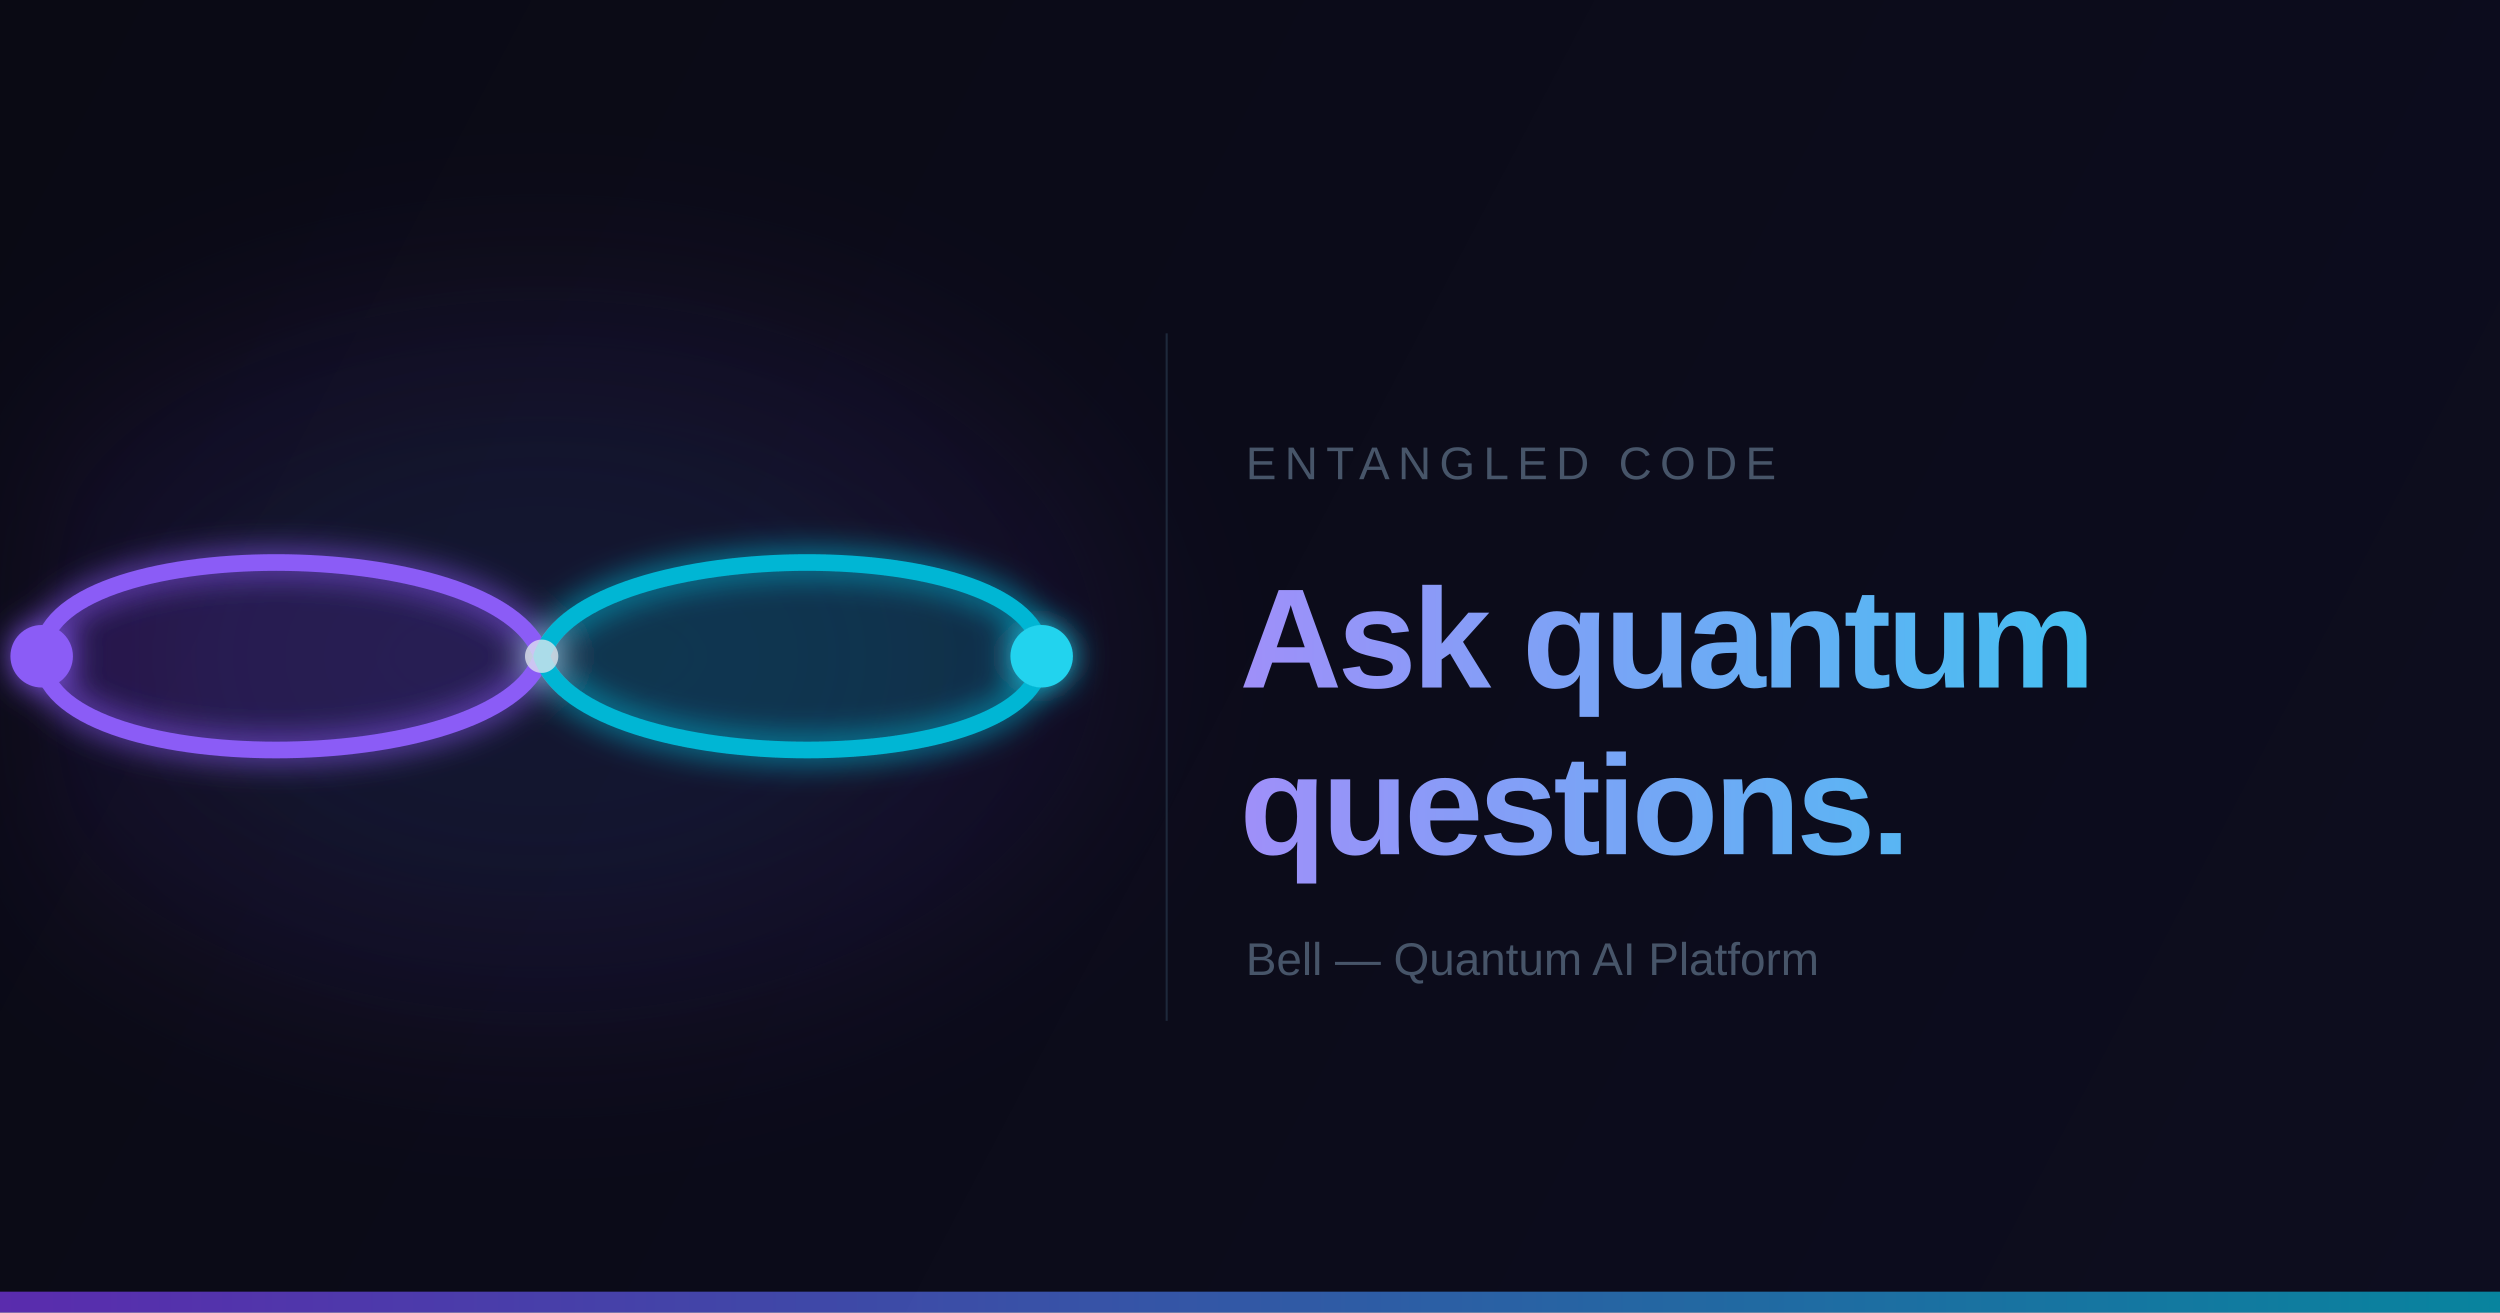
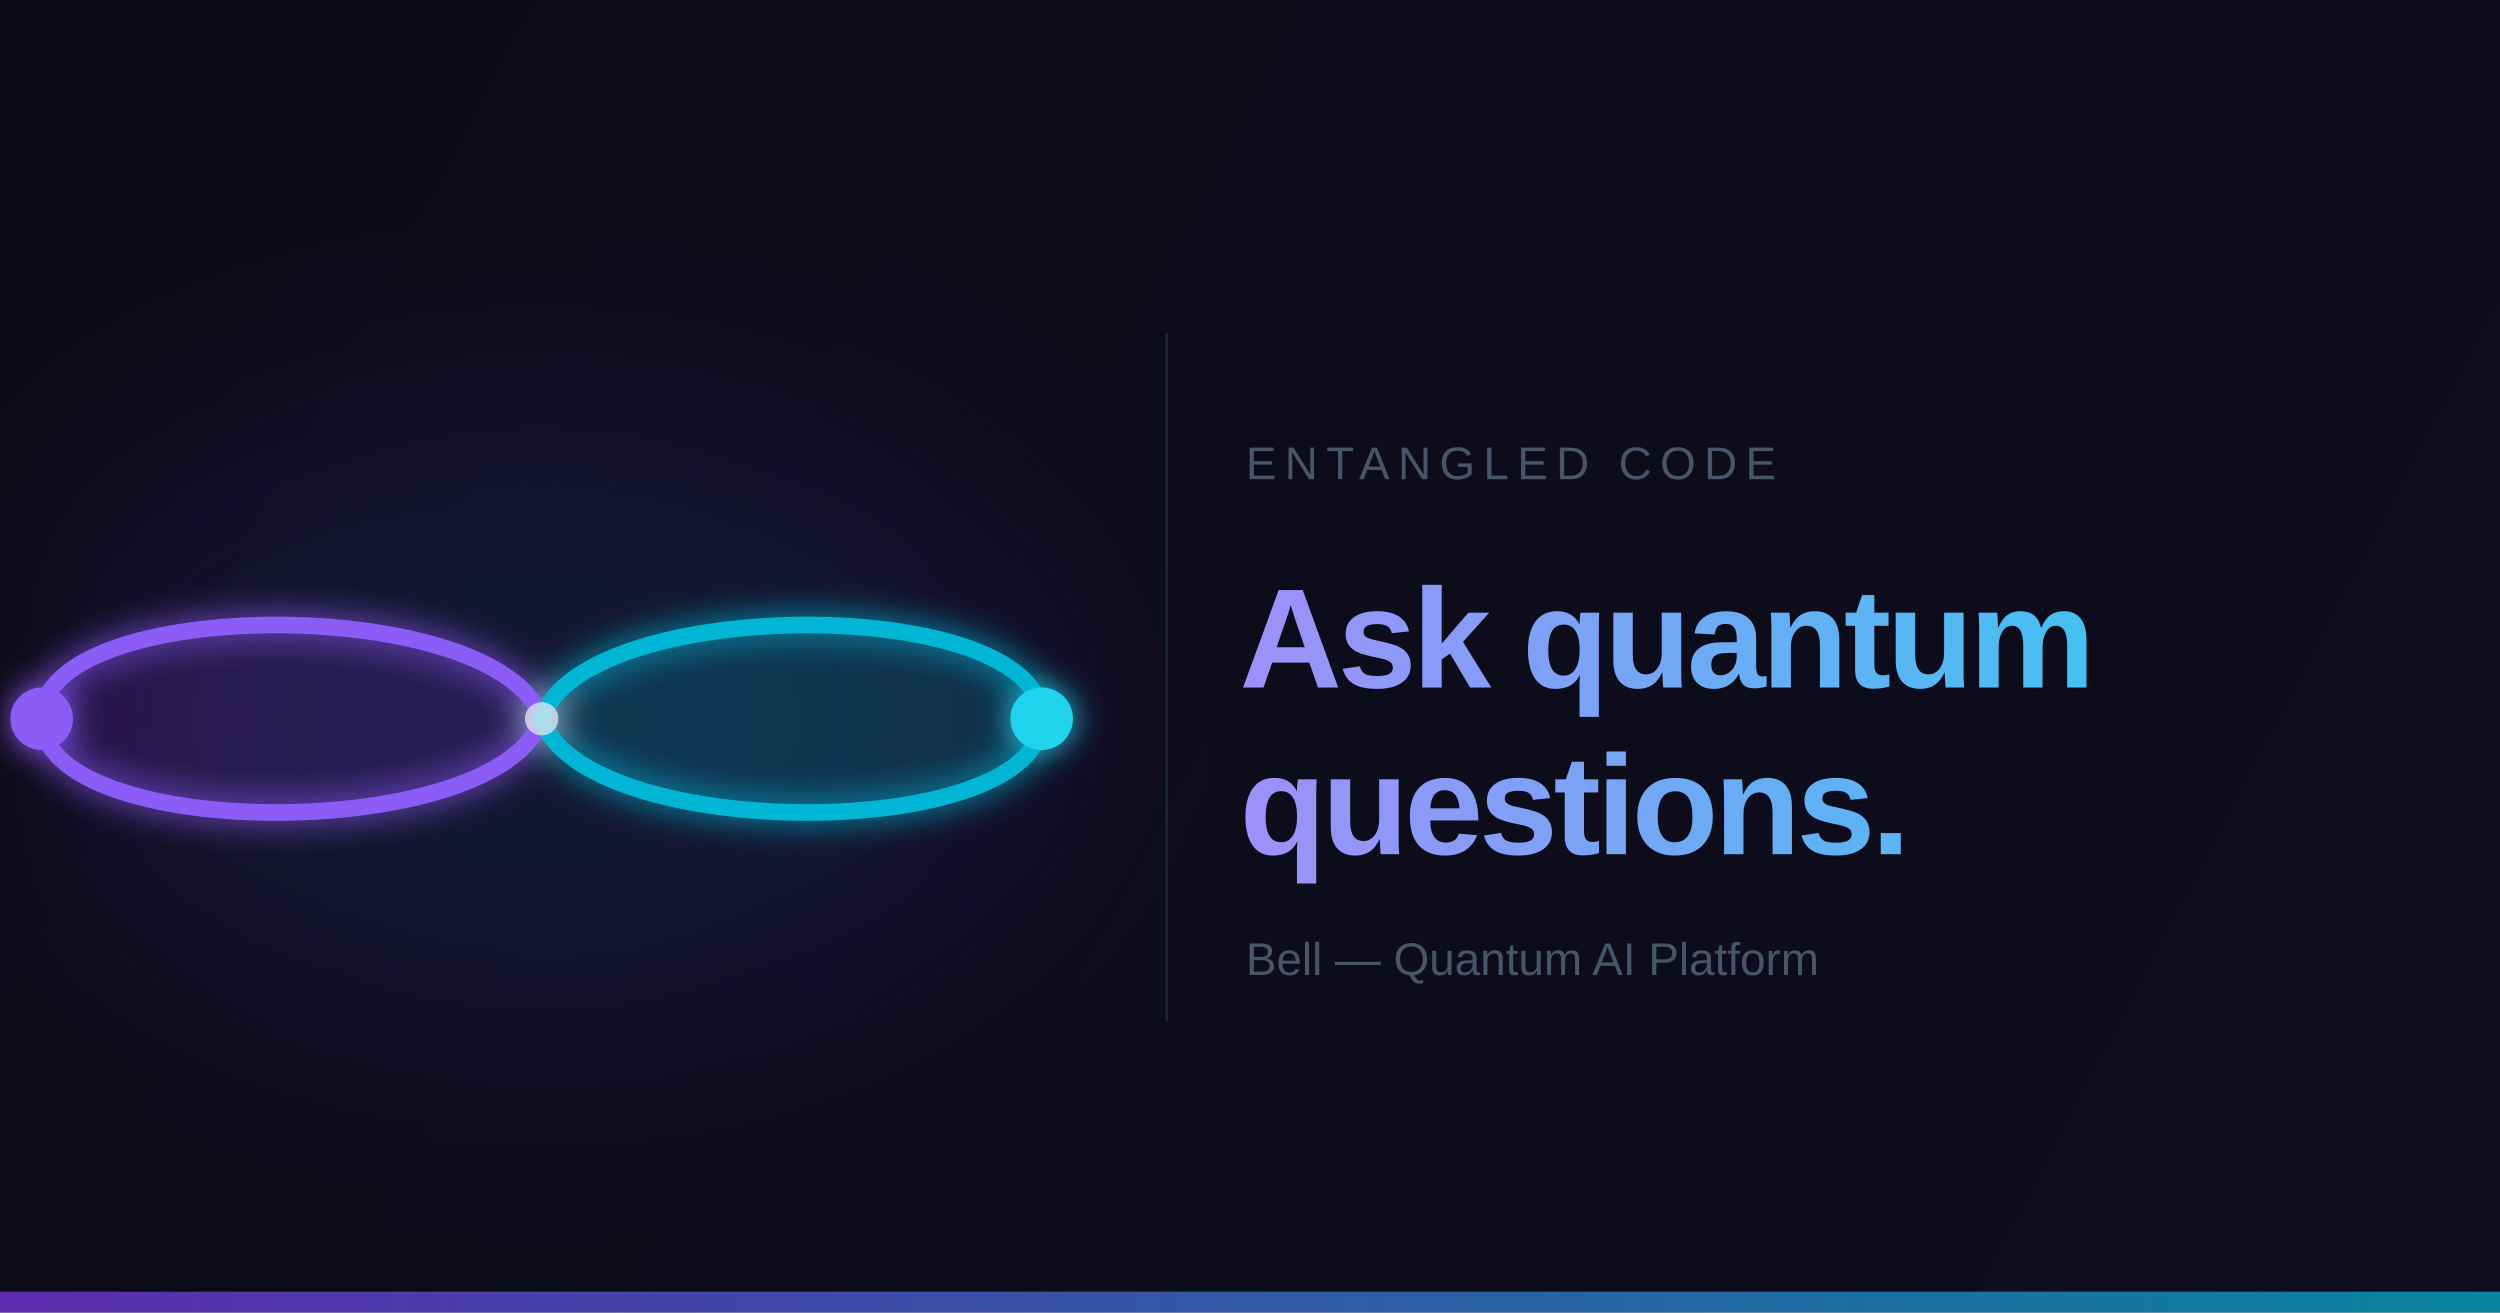
<svg xmlns="http://www.w3.org/2000/svg" viewBox="0 0 1200 630" width="1200" height="630">
  <defs>
    <linearGradient id="bg" x1="0" y1="0" x2="1200" y2="630" gradientUnits="userSpaceOnUse">
      <stop offset="0%" stop-color="#0a0a14" />
      <stop offset="100%" stop-color="#0d0d1f" />
    </linearGradient>
    <linearGradient id="wordmark" x1="560" y1="0" x2="1160" y2="0" gradientUnits="userSpaceOnUse">
      <stop offset="0%" stop-color="#a78bfa" />
      <stop offset="100%" stop-color="#22d3ee" />
    </linearGradient>
    <linearGradient id="accent" x1="0" y1="0" x2="1200" y2="0" gradientUnits="userSpaceOnUse">
      <stop offset="0%" stop-color="#7c3aed" />
      <stop offset="100%" stop-color="#06b6d4" />
    </linearGradient>
    <filter id="glow" x="-25%" y="-50%" width="150%" height="200%">
      <feGaussianBlur stdDeviation="8" result="blur" />
      <feMerge>
        <feMergeNode in="blur" />
        <feMergeNode in="SourceGraphic" />
      </feMerge>
    </filter>
    <filter id="blob" x="-50%" y="-50%" width="200%" height="200%">
      <feGaussianBlur stdDeviation="40" />
    </filter>
  </defs>
  <rect width="1200" height="630" fill="url(#bg)" />
-   <ellipse cx="260" cy="315" rx="280" ry="180" fill="#7c3aed" opacity="0.08" filter="url(#blob)" />
-   <ellipse cx="260" cy="315" rx="180" ry="120" fill="#06b6d4" opacity="0.05" filter="url(#blob)" />
+   <ellipse cx="260" cy="345" rx="280" ry="180" fill="#7c3aed" opacity="0.08" filter="url(#blob)" />
+   <ellipse cx="260" cy="345" rx="180" ry="120" fill="#06b6d4" opacity="0.05" filter="url(#blob)" />
  <g filter="url(#glow)">
-     <path d="M 260,315 C 240,255 20,255 20,315 C 20,375 240,375 260,315" fill="#7c3aed" opacity="0.1" />
-     <path d="M 260,315 C 280,255 500,255 500,315 C 500,375 280,375 260,315" fill="#06b6d4" opacity="0.1" />
-     <path d="M 260,315 C 240,255 20,255 20,315 C 20,375 240,375 260,315" fill="none" stroke="#8b5cf6" stroke-width="8" stroke-linecap="round" />
-     <path d="M 260,315 C 280,255 500,255 500,315 C 500,375 280,375 260,315" fill="none" stroke="#06b6d4" stroke-width="8" stroke-linecap="round" />
-     <circle cx="20" cy="315" r="15" fill="#8b5cf6" />
-     <circle cx="500" cy="315" r="15" fill="#22d3ee" />
-     <circle cx="260" cy="315" r="8" fill="#e2e8f0" opacity="0.75" />
+     <path d="M 260,345 C 240,285 20,285 20,345 C 20,405 240,405 260,345" fill="#7c3aed" opacity="0.1" />
+     <path d="M 260,345 C 280,285 500,285 500,345 C 500,405 280,405 260,345" fill="#06b6d4" opacity="0.1" />
+     <path d="M 260,345 C 240,285 20,285 20,345 C 20,405 240,405 260,345" fill="none" stroke="#8b5cf6" stroke-width="8" stroke-linecap="round" />
+     <path d="M 260,345 C 280,285 500,285 500,345 C 500,405 280,405 260,345" fill="none" stroke="#06b6d4" stroke-width="8" stroke-linecap="round" />
+     <circle cx="20" cy="345" r="15" fill="#8b5cf6" />
+     <circle cx="500" cy="345" r="15" fill="#22d3ee" />
+     <circle cx="260" cy="345" r="8" fill="#e2e8f0" opacity="0.75" />
  </g>
  <line x1="560" y1="160" x2="560" y2="490" stroke="#1e293b" stroke-width="1" />
  <text x="598" y="230" font-family="system-ui,-apple-system,'Helvetica Neue',Arial,sans-serif" font-size="22" font-weight="400" letter-spacing="4" fill="#475569">ENTANGLED CODE</text>
  <text x="595" y="330" font-family="system-ui,-apple-system,'Helvetica Neue',Arial,sans-serif" font-size="68" font-weight="700" letter-spacing="-2" fill="url(#wordmark)">Ask quantum</text>
  <text x="595" y="410" font-family="system-ui,-apple-system,'Helvetica Neue',Arial,sans-serif" font-size="68" font-weight="700" letter-spacing="-2" fill="url(#wordmark)">questions.</text>
  <text x="598" y="468" font-family="system-ui,-apple-system,'Helvetica Neue',Arial,sans-serif" font-size="22" font-weight="400" fill="#475569">Bell — Quantum AI Platform</text>
  <rect x="0" y="620" width="1200" height="10" fill="url(#accent)" opacity="0.7" />
</svg>
